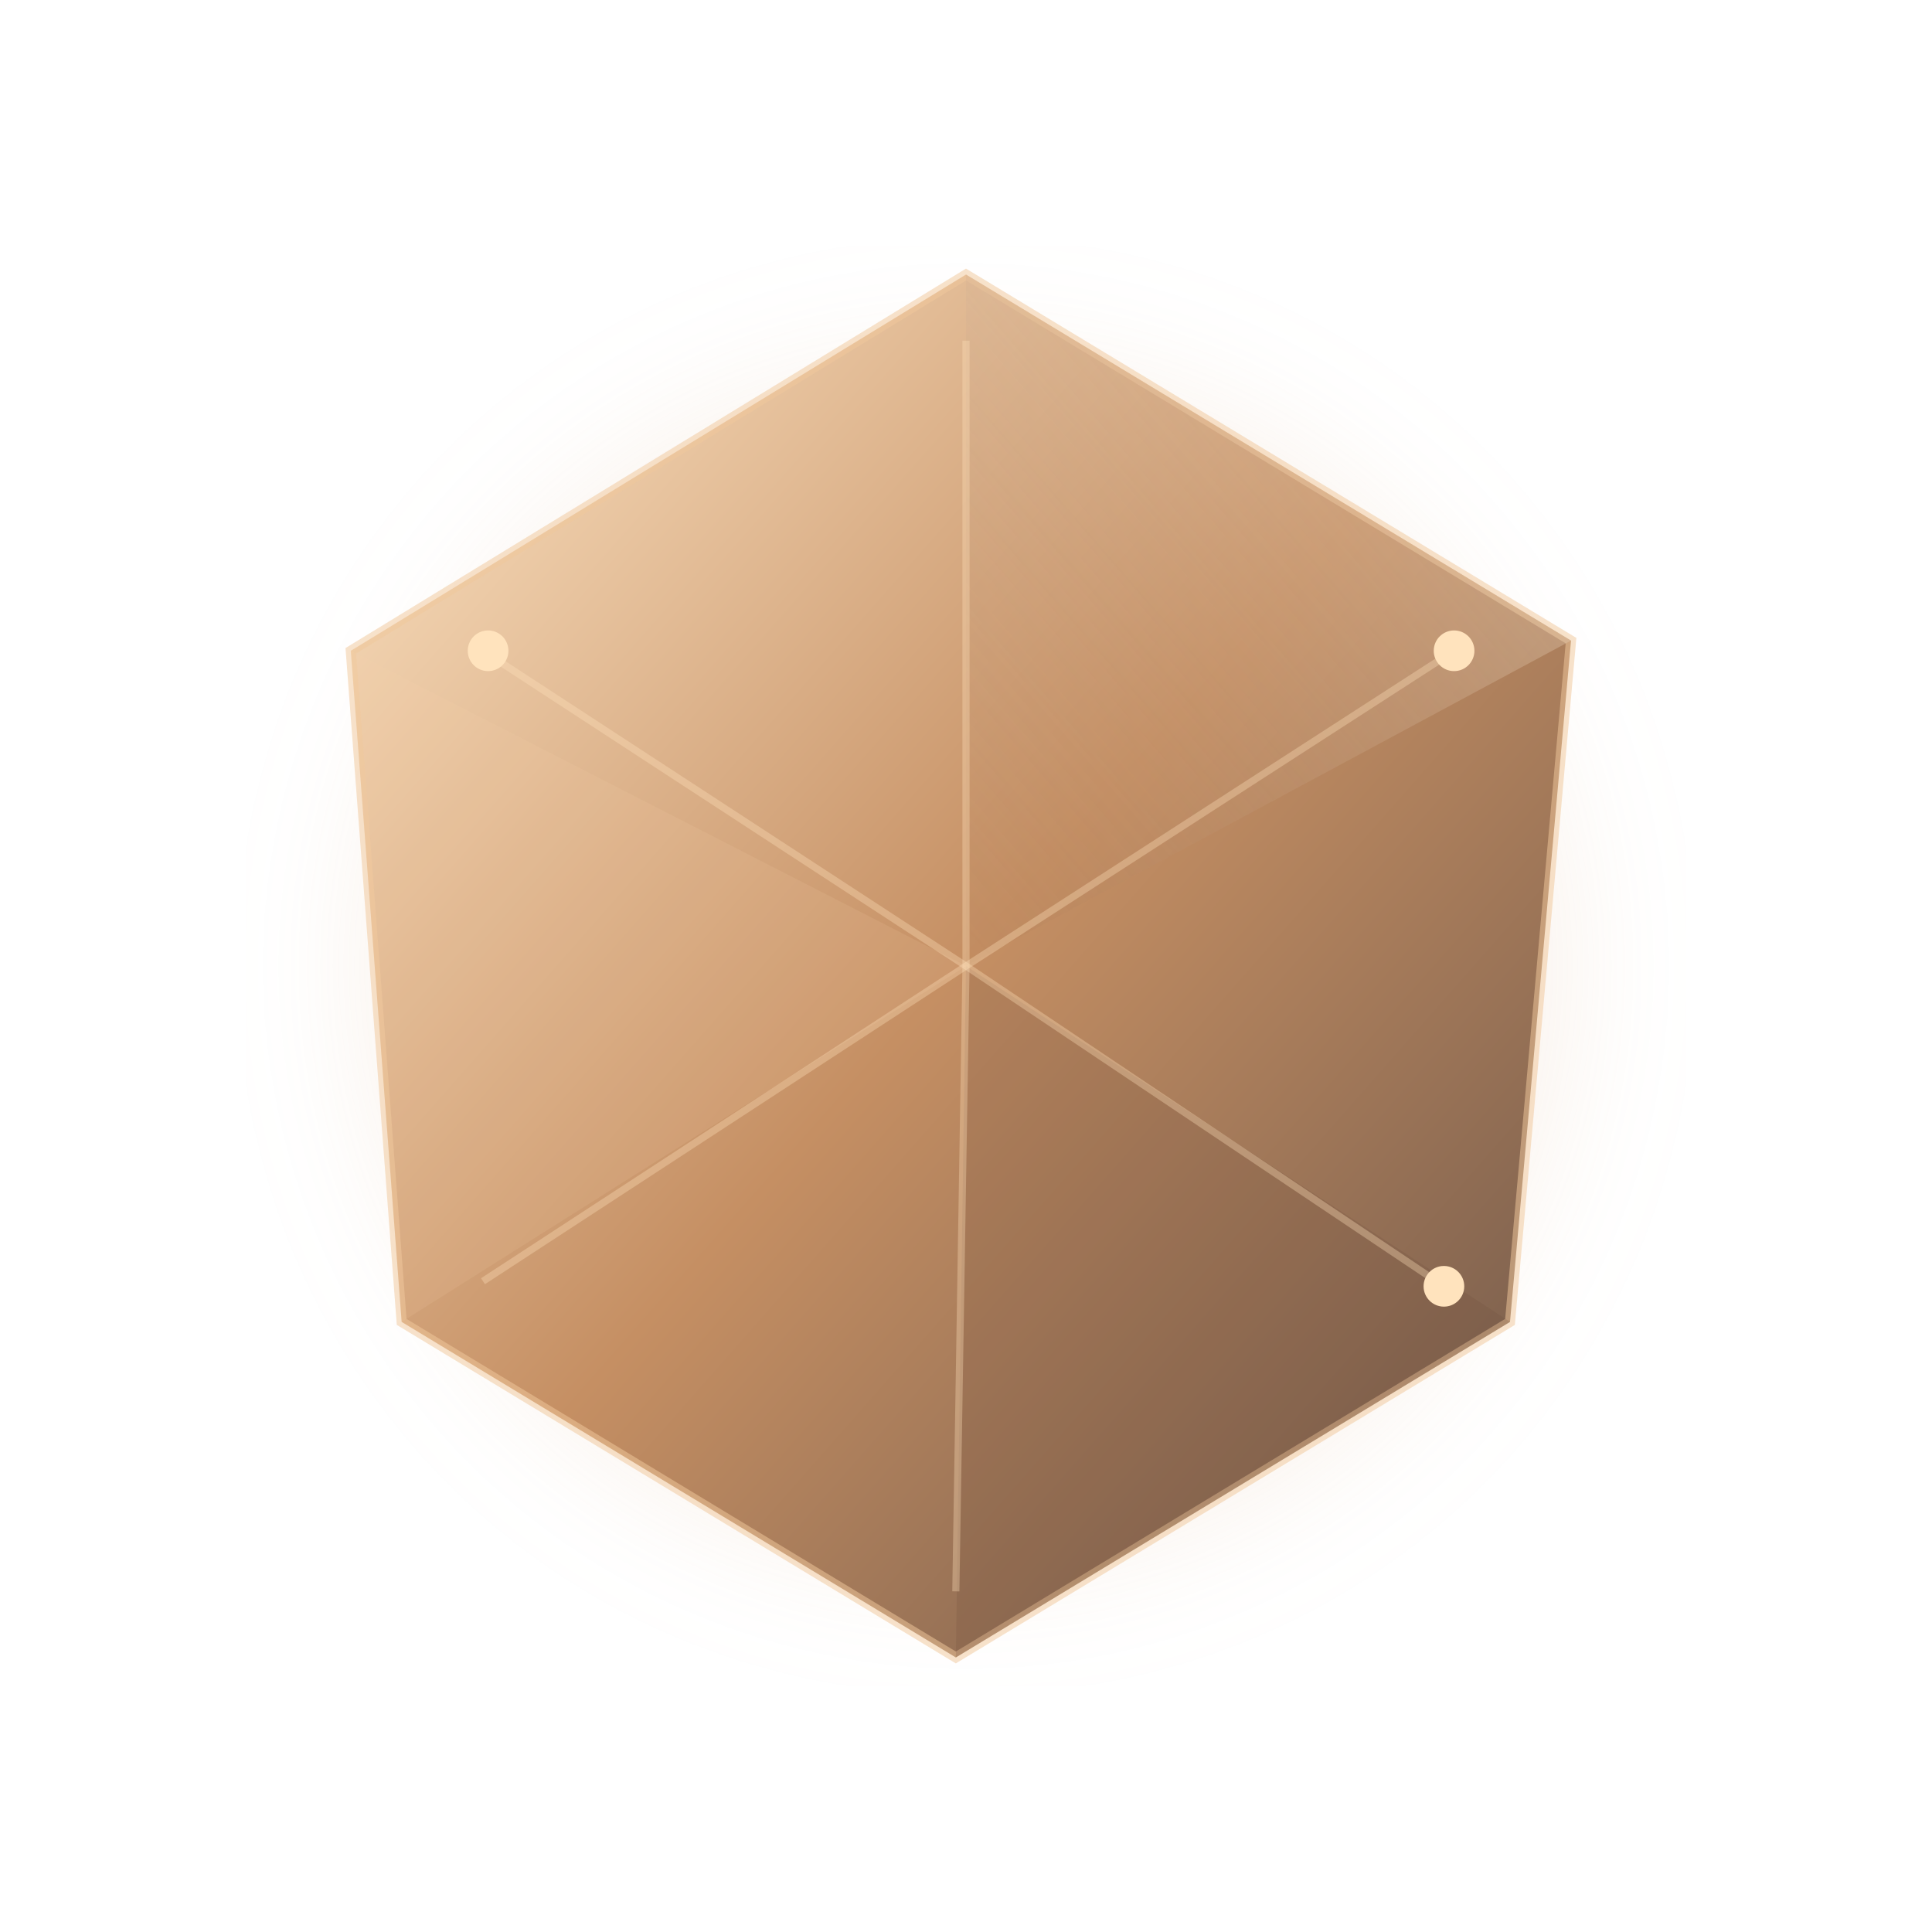
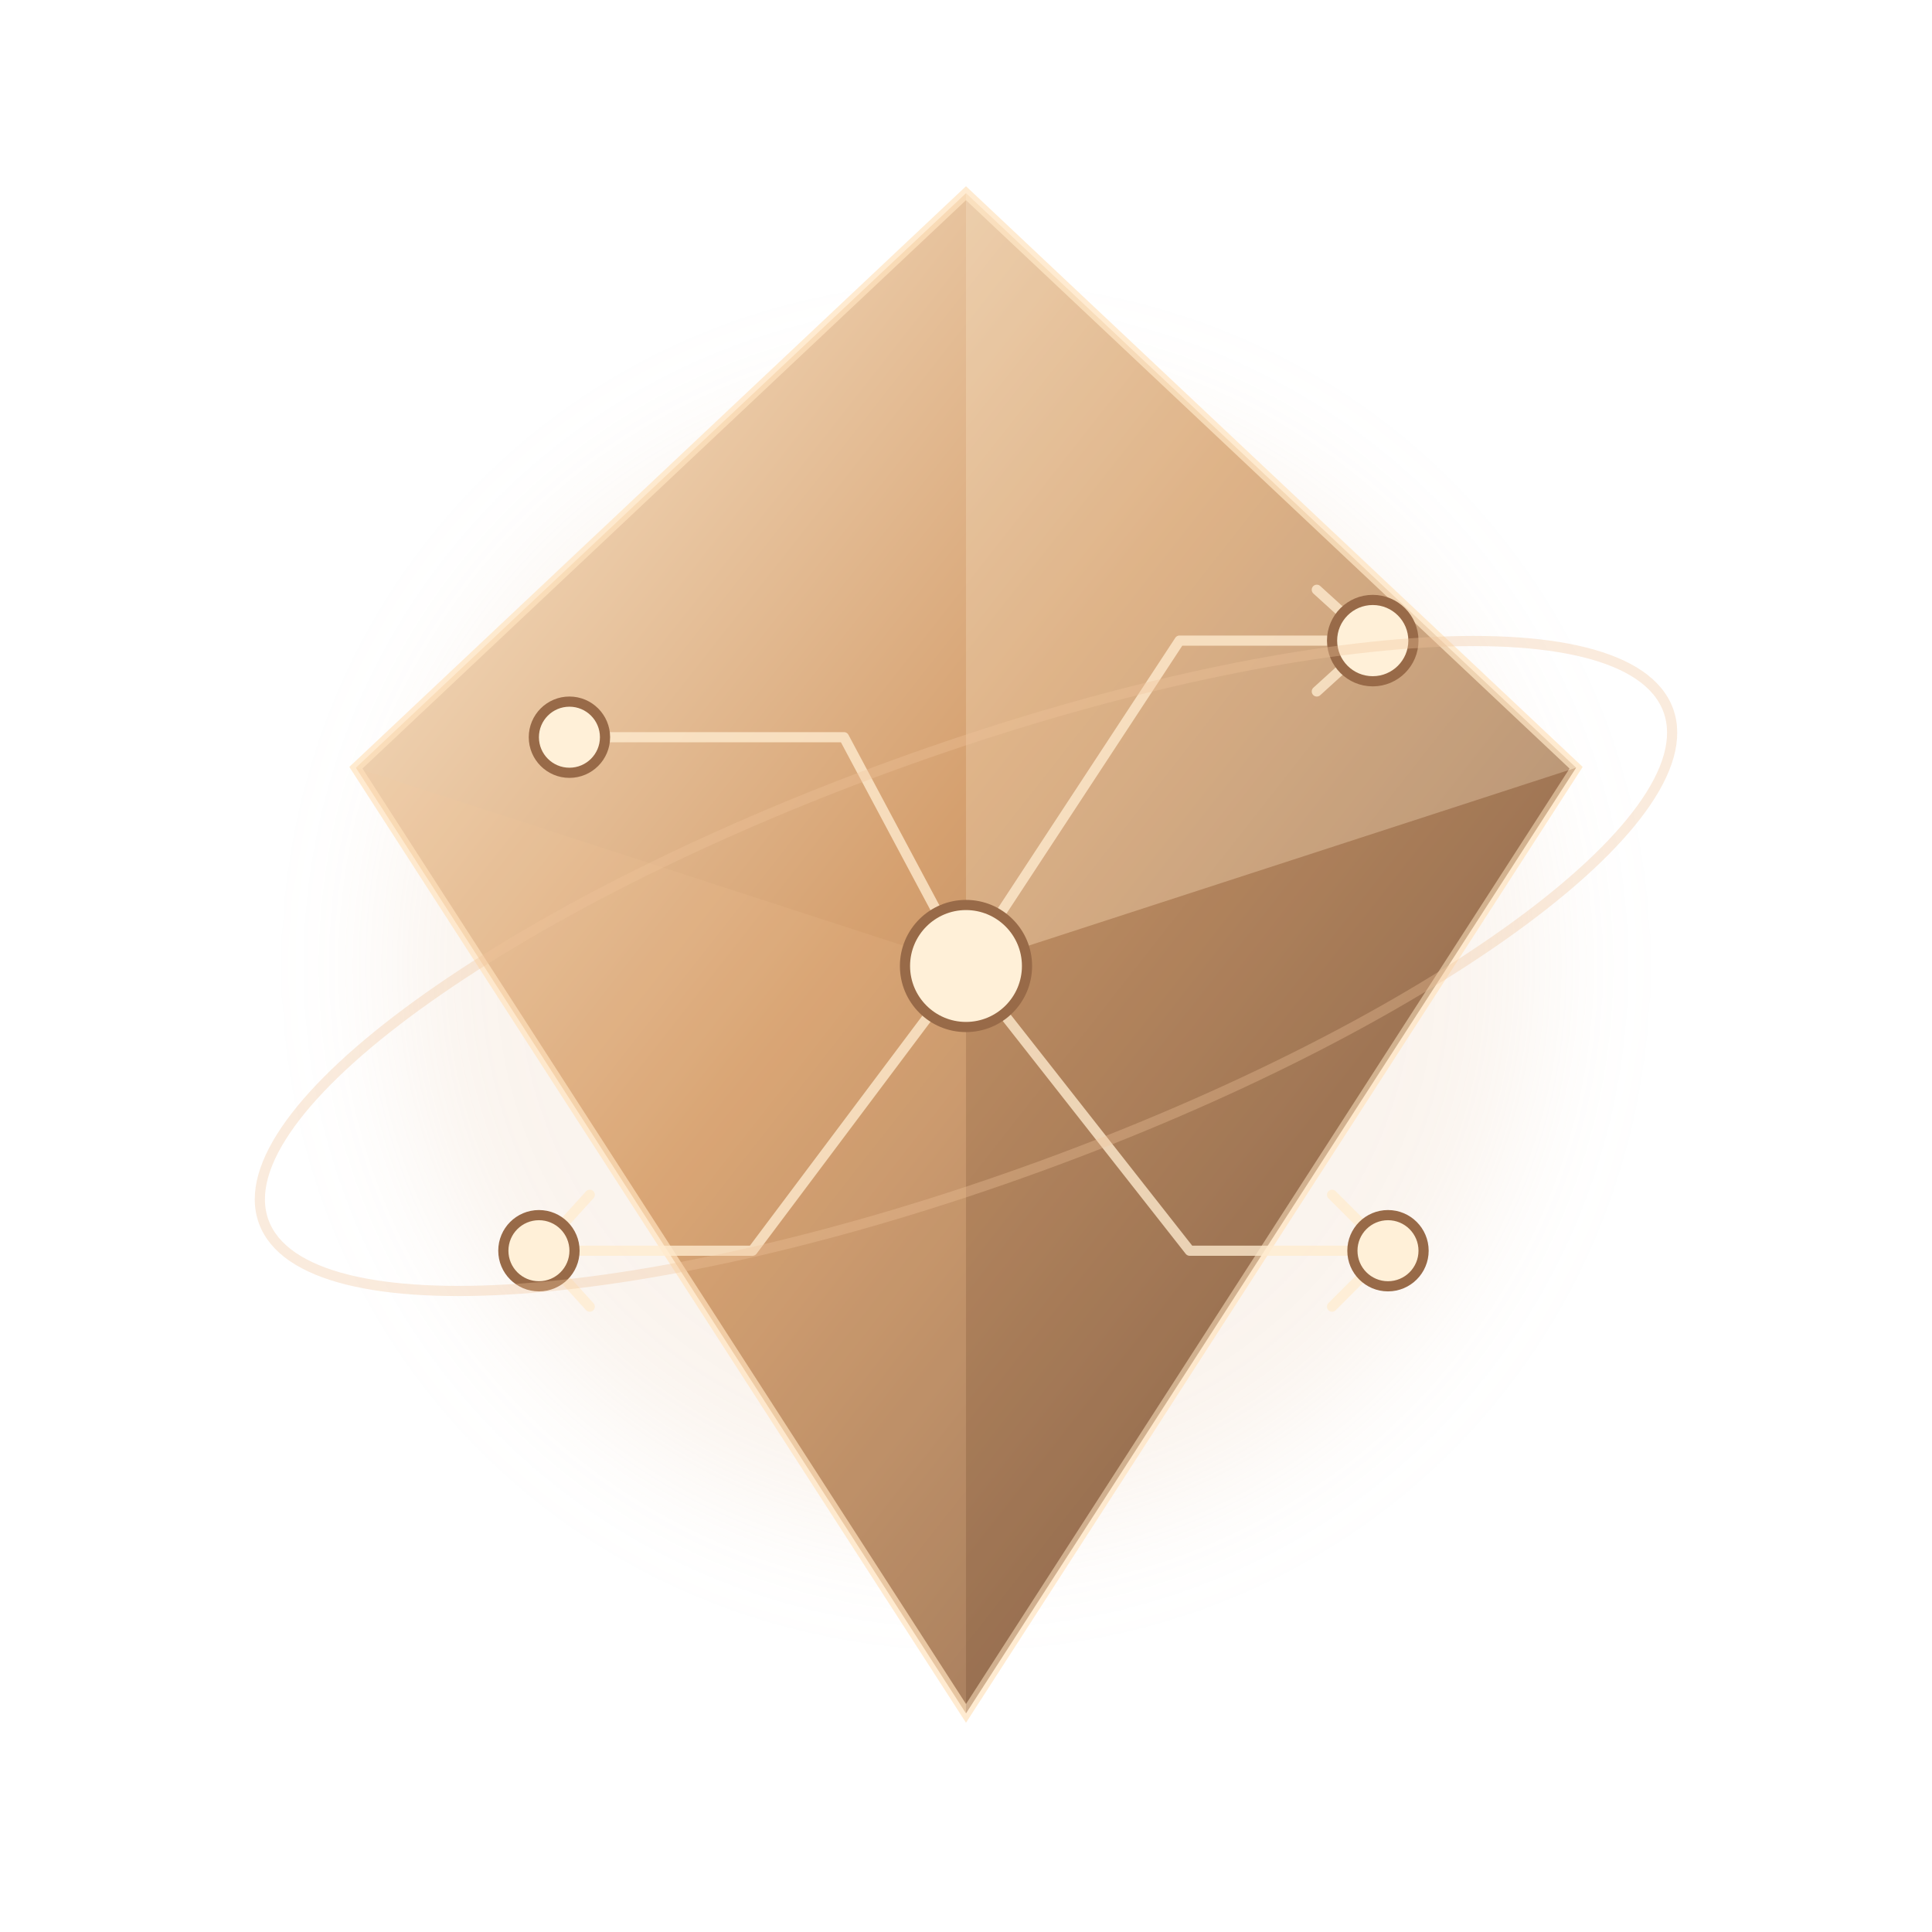
<svg xmlns="http://www.w3.org/2000/svg" viewBox="0 0 380 380">
  <defs>
-     <linearGradient id="g1" x1="0" y1="0" x2="1" y2="1">
-       <stop stop-color="#ffe7c7" />
-       <stop offset=".5" stop-color="#c58f63" />
-       <stop offset="1" stop-color="#685348" />
+     <linearGradient id="amber" x1="0" y1="0" x2="1" y2="1">
+       <stop stop-color="#fff0d9" />
+       <stop offset=".45" stop-color="#d5a06f" />
+       <stop offset="1" stop-color="#725341" />
    </linearGradient>
-     <linearGradient id="g2" x1="1" y1="0" x2="0" y2="1">
-       <stop stop-color="#fff3df" stop-opacity=".7" />
-       <stop offset="1" stop-color="#a36f4b" stop-opacity=".18" />
-     </linearGradient>
-     <filter id="h">
-       <feGaussianBlur stdDeviation="13" />
+     <filter id="glow" x="-40%" y="-40%" width="180%" height="180%">
+       <feGaussianBlur stdDeviation="12" />
    </filter>
  </defs>
-   <ellipse cx="190" cy="190" rx="118" ry="118" fill="#d59c69" opacity=".13" filter="url(#h)" />
-   <polygon points="190,54 309,126 297,260 188,326 79,260 69,128" fill="url(#g1)" stroke="#f0c89d" stroke-opacity=".52" stroke-width="2" />
-   <polygon points="190,54 190,190 309,126" fill="url(#g2)" opacity=".6" />
-   <polygon points="69,128 190,190 79,260" fill="#f6d4aa" opacity=".13" />
-   <polygon points="190,190 297,260 188,326" fill="#684735" opacity=".18" />
-   <g stroke="#ffe2bd" stroke-opacity=".34" stroke-width="1.4" fill="none">
-     <path d="M95 128 L190 190 L286 128" />
-     <path d="M95 252 L190 190 L284 253" />
-     <path d="M190 67 L190 190 L188 313" />
+   <circle cx="190" cy="190" r="112" fill="#d8a06d" opacity=".12" filter="url(#glow)" />
+   <polygon points="190,38 310,151 190,337 70,151" fill="url(#amber)" stroke="#ffe4c0" stroke-opacity=".72" stroke-width="2" />
+   <polygon points="190,38 190,190 310,151" fill="#fff4df" opacity=".22" />
+   <polygon points="310,151 190,190 190,337" fill="#79553d" opacity=".19" />
+   <polygon points="70,151 190,190 190,337" fill="#f5c99a" opacity=".13" />
+   <g fill="none" stroke="#ffebd0" stroke-opacity=".78" stroke-width="2" stroke-linecap="round" stroke-linejoin="round">
+     <path d="M112 145 H166 L190 190 L232 126 H270" />
+     <path d="M190 190 L148 246 H106" />
+     <path d="M190 190 L234 246 H273" />
+     <path d="M259 116 L270 126 L259 136" />
+     <path d="M116 235 L106 246 L116 257" />
+     <path d="M262 235 L273 246 L262 257" />
  </g>
-   <g fill="#ffe3bd">
-     <circle cx="96" cy="128" r="4" />
-     <circle cx="286" cy="128" r="4" />
-     <circle cx="284" cy="253" r="4" />
+   <g fill="#fff0d8" stroke="#986a48" stroke-width="2">
+     <circle cx="112" cy="145" r="7" />
+     <circle cx="270" cy="126" r="8" />
+     <circle cx="106" cy="246" r="7" />
+     <circle cx="273" cy="246" r="7" />
+     <circle cx="190" cy="190" r="12" />
  </g>
+   <ellipse cx="190" cy="190" rx="147" ry="42" fill="none" stroke="#f1c79d" stroke-opacity=".34" stroke-width="2" transform="rotate(-20 190 190)" />
</svg>
